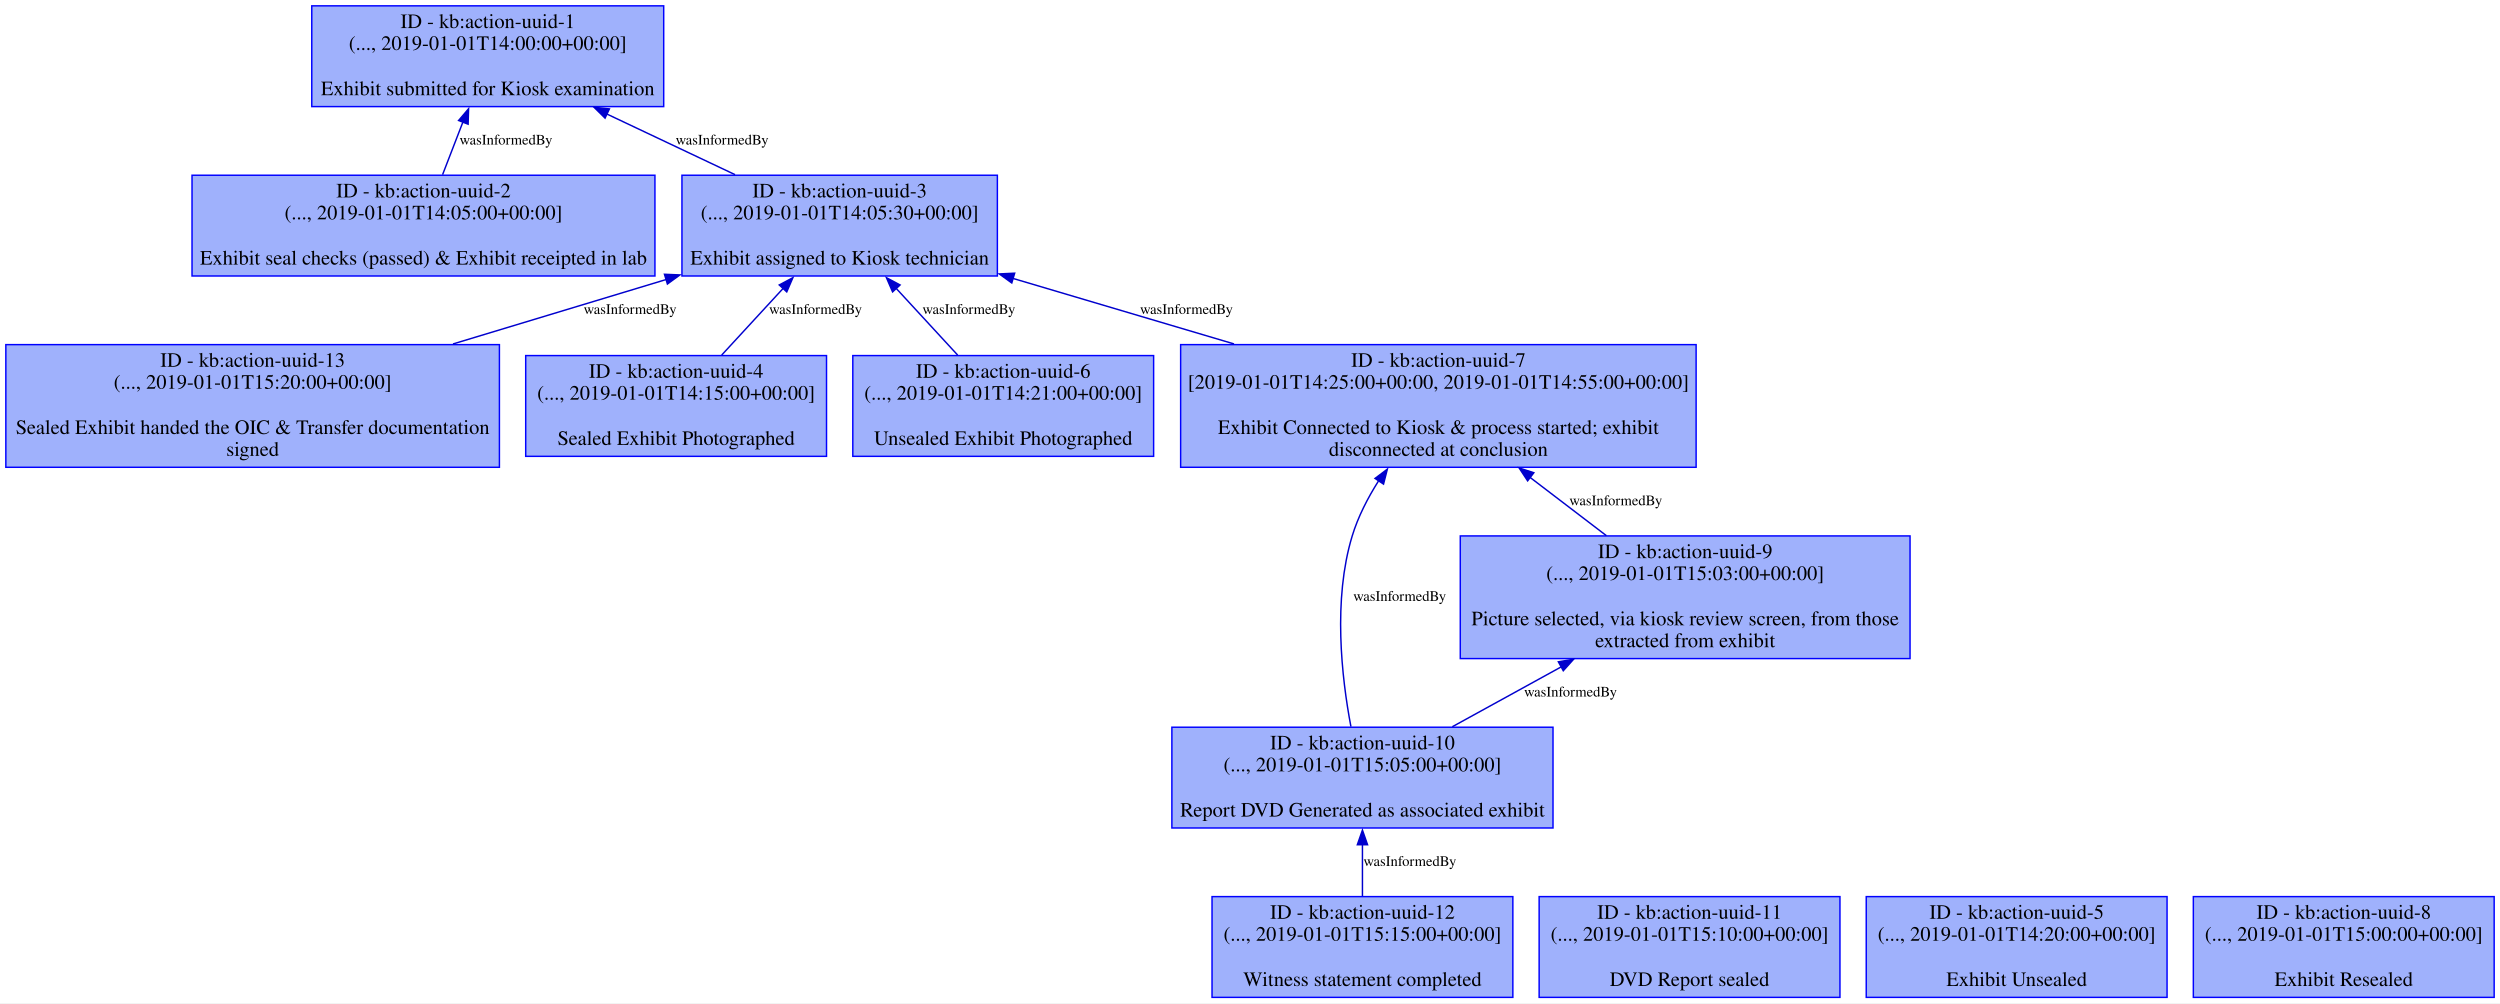
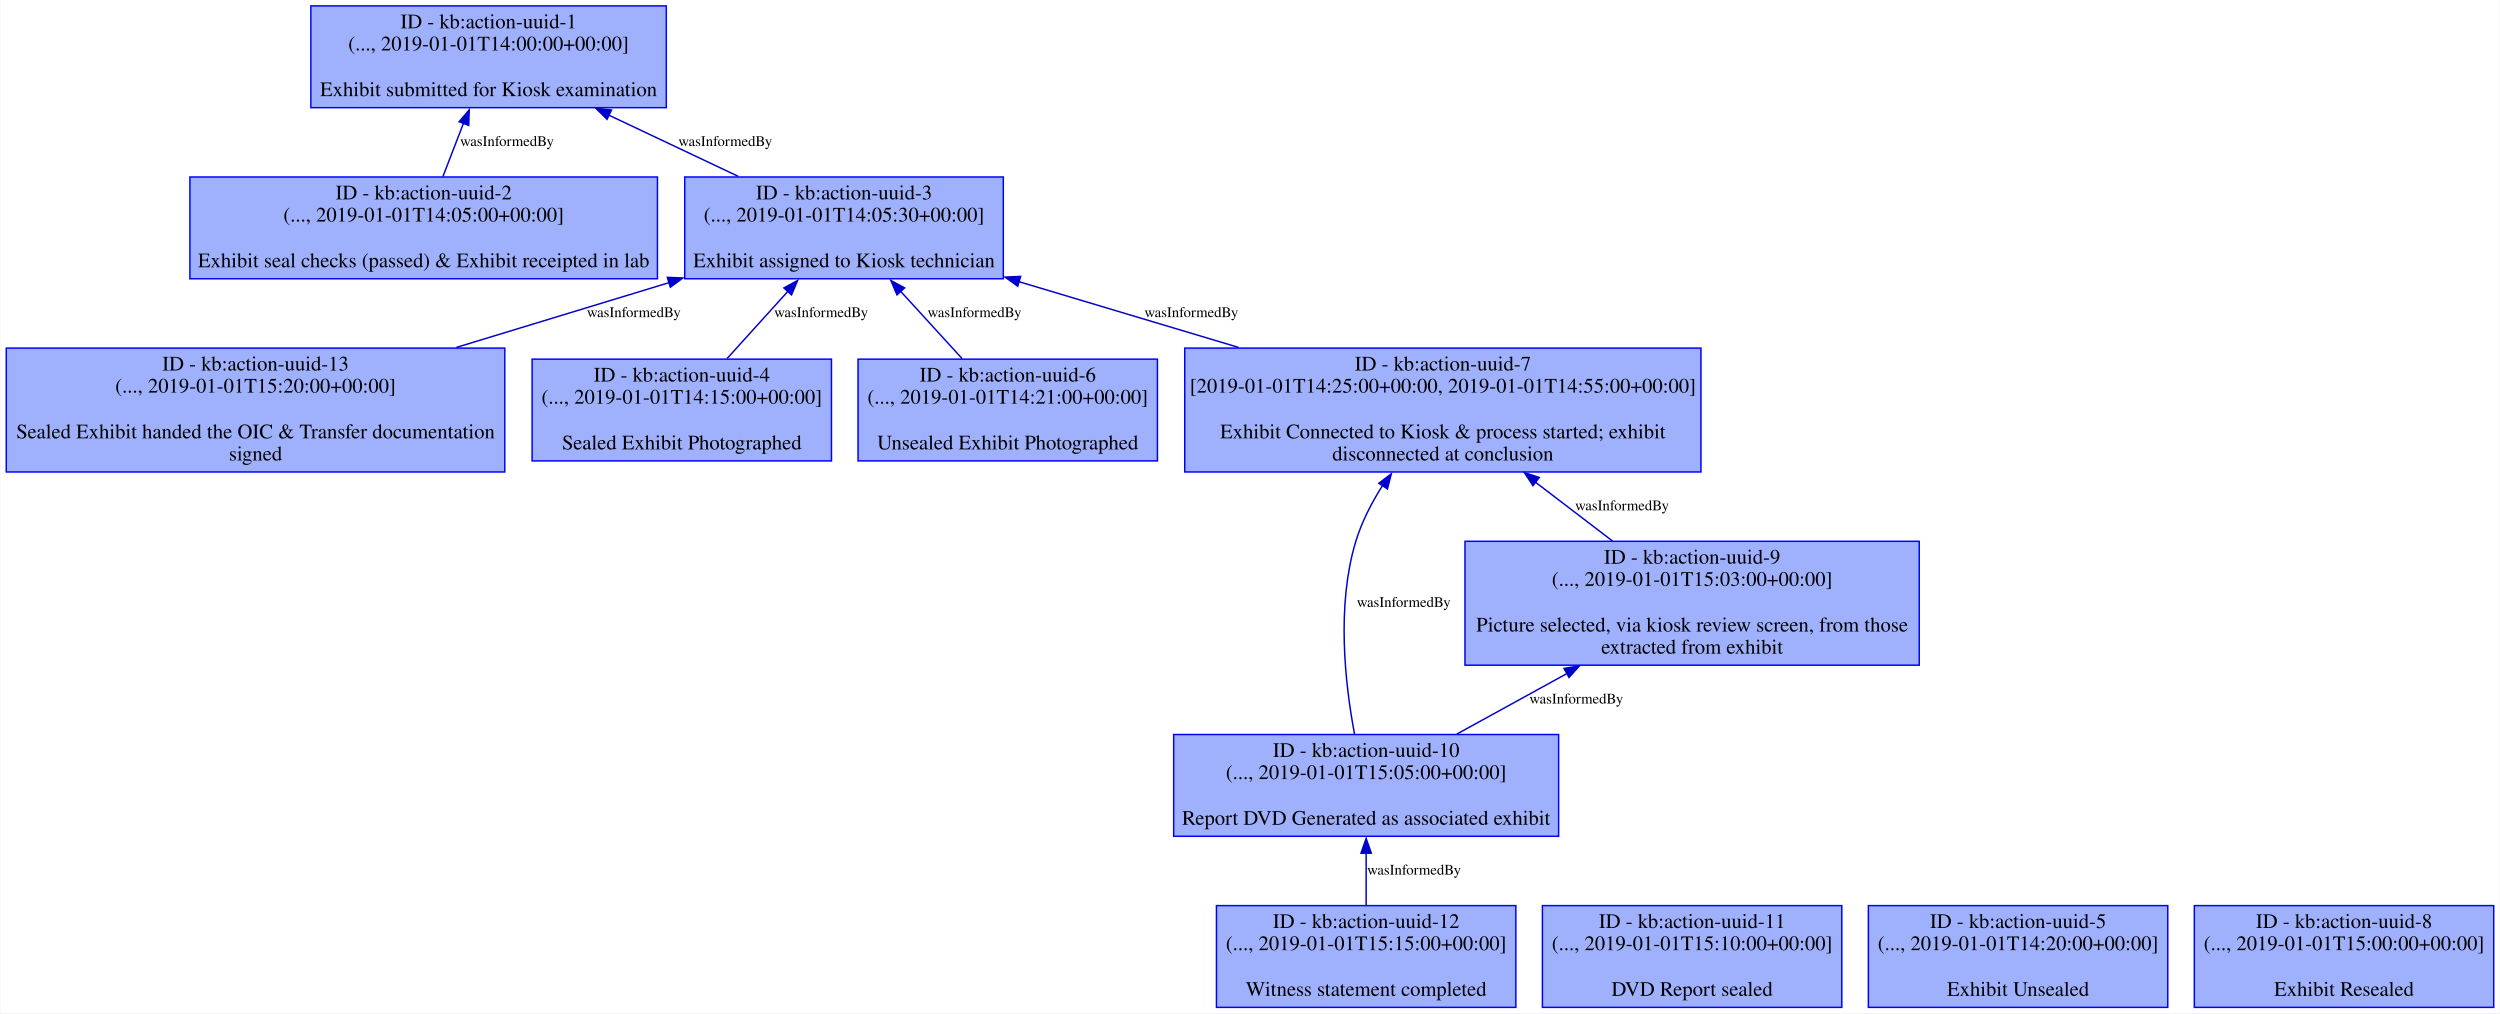
- <svg xmlns="http://www.w3.org/2000/svg" width="1712pt" height="687pt" viewBox="0.00 0.00 1712.00 687.00">
+ <svg xmlns="http://www.w3.org/2000/svg" width="1695pt" height="687pt" viewBox="0.00 0.00 1694.50 687.00">
  <g id="graph0" class="graph" transform="scale(1 1) rotate(0) translate(4 683)">
-     <polygon fill="white" stroke="none" points="-4,4 -4,-683 1708,-683 1708,4 -4,4" />
+     <polygon fill="white" stroke="none" points="-4,4 -4,-683 1690.5,-683 1690.5,4 -4,4" />
    <g id="node1" class="node">
-       <polygon fill="#9fb1fc" stroke="#0000ff" points="450.5,-679 209.5,-679 209.5,-610 450.5,-610 450.5,-679" />
-       <text text-anchor="middle" x="330" y="-663.8" font-family="Times,serif" font-size="14.00">ID - kb:action-uuid-1</text>
-       <text text-anchor="middle" x="330" y="-648.8" font-family="Times,serif" font-size="14.00"> (..., 2019-01-01T14:00:00+00:00]</text>
-       <text text-anchor="middle" x="330" y="-617.8" font-family="Times,serif" font-size="14.00">Exhibit submitted for Kiosk examination</text>
+       <polygon fill="#9fb1fc" stroke="#0000ff" points="447.5,-679 206.5,-679 206.5,-610 447.5,-610 447.5,-679" />
+       <text text-anchor="middle" x="327" y="-663.8" font-family="Times,serif" font-size="14.00">ID - kb:action-uuid-1</text>
+       <text text-anchor="middle" x="327" y="-648.8" font-family="Times,serif" font-size="14.00">(..., 2019-01-01T14:00:00+00:00]</text>
+       <text text-anchor="middle" x="327" y="-617.8" font-family="Times,serif" font-size="14.00">Exhibit submitted for Kiosk examination</text>
    </g>
    <g id="node2" class="node">
-       <polygon fill="#9fb1fc" stroke="#0000ff" points="1059.5,-185 798.5,-185 798.5,-116 1059.5,-116 1059.5,-185" />
-       <text text-anchor="middle" x="929" y="-169.8" font-family="Times,serif" font-size="14.00">ID - kb:action-uuid-10</text>
-       <text text-anchor="middle" x="929" y="-154.8" font-family="Times,serif" font-size="14.00"> (..., 2019-01-01T15:05:00+00:00]</text>
-       <text text-anchor="middle" x="929" y="-123.8" font-family="Times,serif" font-size="14.00">Report DVD Generated as associated exhibit</text>
+       <polygon fill="#9fb1fc" stroke="#0000ff" points="1052.5,-185 791.5,-185 791.5,-116 1052.5,-116 1052.5,-185" />
+       <text text-anchor="middle" x="922" y="-169.8" font-family="Times,serif" font-size="14.00">ID - kb:action-uuid-10</text>
+       <text text-anchor="middle" x="922" y="-154.8" font-family="Times,serif" font-size="14.00">(..., 2019-01-01T15:05:00+00:00]</text>
+       <text text-anchor="middle" x="922" y="-123.8" font-family="Times,serif" font-size="14.00">Report DVD Generated as associated exhibit</text>
    </g>
    <g id="node11" class="node">
-       <polygon fill="#9fb1fc" stroke="#0000ff" points="1157.5,-447 804.5,-447 804.5,-363 1157.5,-363 1157.5,-447" />
-       <text text-anchor="middle" x="981" y="-431.8" font-family="Times,serif" font-size="14.00">ID - kb:action-uuid-7</text>
-       <text text-anchor="middle" x="981" y="-416.8" font-family="Times,serif" font-size="14.00"> [2019-01-01T14:25:00+00:00, 2019-01-01T14:55:00+00:00]</text>
-       <text text-anchor="middle" x="981" y="-385.8" font-family="Times,serif" font-size="14.00">Exhibit Connected to Kiosk &amp; process started; exhibit </text>
-       <text text-anchor="middle" x="981" y="-370.8" font-family="Times,serif" font-size="14.00">disconnected at conclusion</text>
+       <polygon fill="#9fb1fc" stroke="#0000ff" points="1149,-447 799,-447 799,-363 1149,-363 1149,-447" />
+       <text text-anchor="middle" x="974" y="-431.8" font-family="Times,serif" font-size="14.00">ID - kb:action-uuid-7</text>
+       <text text-anchor="middle" x="974" y="-416.8" font-family="Times,serif" font-size="14.00">[2019-01-01T14:25:00+00:00, 2019-01-01T14:55:00+00:00]</text>
+       <text text-anchor="middle" x="974" y="-385.8" font-family="Times,serif" font-size="14.00">Exhibit Connected to Kiosk &amp; process started; exhibit </text>
+       <text text-anchor="middle" x="974" y="-370.8" font-family="Times,serif" font-size="14.00">disconnected at conclusion</text>
    </g>
    <g id="edge1" class="edge">
-       <path fill="none" stroke="#0000cd" d="M921.11,-185.41C914.71,-219.26 908.73,-272.38 922,-316 925.97,-329.05 932.59,-341.93 940,-353.63" />
-       <polygon fill="#0000cd" stroke="#0000cd" points="937.61,-355.37 946.07,-361.75 943.44,-351.49 937.61,-355.37" />
-       <text text-anchor="middle" x="954.5" y="-271.5" font-family="Times,serif" font-size="10.00">wasInformedBy</text>
+       <path fill="none" stroke="#0000cd" d="M914.11,-185.41C907.71,-219.26 901.73,-272.38 915,-316 918.97,-329.05 925.59,-341.93 933,-353.63" />
+       <polygon fill="#0000cd" stroke="#0000cd" points="930.61,-355.37 939.07,-361.75 936.44,-351.49 930.61,-355.37" />
+       <text text-anchor="middle" x="947.5" y="-271.5" font-family="Times,serif" font-size="10.00">wasInformedBy</text>
    </g>
    <g id="node13" class="node">
-       <polygon fill="#9fb1fc" stroke="#0000ff" points="1304,-316 996,-316 996,-232 1304,-232 1304,-316" />
-       <text text-anchor="middle" x="1150" y="-300.8" font-family="Times,serif" font-size="14.00">ID - kb:action-uuid-9</text>
-       <text text-anchor="middle" x="1150" y="-285.8" font-family="Times,serif" font-size="14.00"> (..., 2019-01-01T15:03:00+00:00]</text>
-       <text text-anchor="middle" x="1150" y="-254.8" font-family="Times,serif" font-size="14.00">Picture selected, via kiosk review screen, from those </text>
-       <text text-anchor="middle" x="1150" y="-239.8" font-family="Times,serif" font-size="14.00">extracted from exhibit</text>
+       <polygon fill="#9fb1fc" stroke="#0000ff" points="1297,-316 989,-316 989,-232 1297,-232 1297,-316" />
+       <text text-anchor="middle" x="1143" y="-300.8" font-family="Times,serif" font-size="14.00">ID - kb:action-uuid-9</text>
+       <text text-anchor="middle" x="1143" y="-285.8" font-family="Times,serif" font-size="14.00">(..., 2019-01-01T15:03:00+00:00]</text>
+       <text text-anchor="middle" x="1143" y="-254.8" font-family="Times,serif" font-size="14.00">Picture selected, via kiosk review screen, from those </text>
+       <text text-anchor="middle" x="1143" y="-239.8" font-family="Times,serif" font-size="14.00">extracted from exhibit</text>
    </g>
    <g id="edge2" class="edge">
-       <path fill="none" stroke="#0000cd" d="M990.56,-185.34C1013.66,-198.05 1040.34,-212.71 1065.19,-226.37" />
-       <polygon fill="#0000cd" stroke="#0000cd" points="1063.16,-229.8 1073.61,-231.55 1066.53,-223.67 1063.16,-229.8" />
-       <text text-anchor="middle" x="1071.5" y="-206" font-family="Times,serif" font-size="10.00">wasInformedBy</text>
+       <path fill="none" stroke="#0000cd" d="M983.56,-185.34C1006.66,-198.05 1033.34,-212.71 1058.19,-226.37" />
+       <polygon fill="#0000cd" stroke="#0000cd" points="1056.16,-229.8 1066.61,-231.55 1059.53,-223.67 1056.16,-229.8" />
+       <text text-anchor="middle" x="1064.5" y="-206" font-family="Times,serif" font-size="10.00">wasInformedBy</text>
    </g>
    <g id="node3" class="node">
-       <polygon fill="#9fb1fc" stroke="#0000ff" points="1256,-69 1050,-69 1050,0 1256,0 1256,-69" />
-       <text text-anchor="middle" x="1153" y="-53.8" font-family="Times,serif" font-size="14.00">ID - kb:action-uuid-11</text>
-       <text text-anchor="middle" x="1153" y="-38.8" font-family="Times,serif" font-size="14.00"> (..., 2019-01-01T15:10:00+00:00]</text>
-       <text text-anchor="middle" x="1153" y="-7.8" font-family="Times,serif" font-size="14.00">DVD Report sealed</text>
+       <polygon fill="#9fb1fc" stroke="#0000ff" points="1244.5,-69 1041.5,-69 1041.5,0 1244.5,0 1244.5,-69" />
+       <text text-anchor="middle" x="1143" y="-53.8" font-family="Times,serif" font-size="14.00">ID - kb:action-uuid-11</text>
+       <text text-anchor="middle" x="1143" y="-38.8" font-family="Times,serif" font-size="14.00">(..., 2019-01-01T15:10:00+00:00]</text>
+       <text text-anchor="middle" x="1143" y="-7.8" font-family="Times,serif" font-size="14.00">DVD Report sealed</text>
    </g>
    <g id="node4" class="node">
-       <polygon fill="#9fb1fc" stroke="#0000ff" points="1032,-69 826,-69 826,0 1032,0 1032,-69" />
-       <text text-anchor="middle" x="929" y="-53.8" font-family="Times,serif" font-size="14.00">ID - kb:action-uuid-12</text>
-       <text text-anchor="middle" x="929" y="-38.8" font-family="Times,serif" font-size="14.00"> (..., 2019-01-01T15:15:00+00:00]</text>
-       <text text-anchor="middle" x="929" y="-7.8" font-family="Times,serif" font-size="14.00">Witness statement completed</text>
+       <polygon fill="#9fb1fc" stroke="#0000ff" points="1023.5,-69 820.5,-69 820.5,0 1023.5,0 1023.5,-69" />
+       <text text-anchor="middle" x="922" y="-53.8" font-family="Times,serif" font-size="14.00">ID - kb:action-uuid-12</text>
+       <text text-anchor="middle" x="922" y="-38.8" font-family="Times,serif" font-size="14.00">(..., 2019-01-01T15:15:00+00:00]</text>
+       <text text-anchor="middle" x="922" y="-7.8" font-family="Times,serif" font-size="14.00">Witness statement completed</text>
    </g>
    <g id="edge3" class="edge">
-       <path fill="none" stroke="#0000cd" d="M929,-69.4C929,-80.44 929,-92.87 929,-104.59" />
-       <polygon fill="#0000cd" stroke="#0000cd" points="925.5,-104.54 929,-114.54 932.5,-104.54 925.5,-104.54" />
-       <text text-anchor="middle" x="961.5" y="-90" font-family="Times,serif" font-size="10.00">wasInformedBy</text>
+       <path fill="none" stroke="#0000cd" d="M922,-69.4C922,-80.44 922,-92.87 922,-104.59" />
+       <polygon fill="#0000cd" stroke="#0000cd" points="918.5,-104.54 922,-114.54 925.5,-104.54 918.5,-104.54" />
+       <text text-anchor="middle" x="954.5" y="-90" font-family="Times,serif" font-size="10.00">wasInformedBy</text>
    </g>
    <g id="node5" class="node">
      <polygon fill="#9fb1fc" stroke="#0000ff" points="338,-447 0,-447 0,-363 338,-363 338,-447" />
      <text text-anchor="middle" x="169" y="-431.8" font-family="Times,serif" font-size="14.00">ID - kb:action-uuid-13</text>
-       <text text-anchor="middle" x="169" y="-416.8" font-family="Times,serif" font-size="14.00"> (..., 2019-01-01T15:20:00+00:00]</text>
+       <text text-anchor="middle" x="169" y="-416.8" font-family="Times,serif" font-size="14.00">(..., 2019-01-01T15:20:00+00:00]</text>
      <text text-anchor="middle" x="169" y="-385.8" font-family="Times,serif" font-size="14.00">Sealed Exhibit handed the OIC &amp; Transfer documentation </text>
      <text text-anchor="middle" x="169" y="-370.8" font-family="Times,serif" font-size="14.00">signed</text>
    </g>
    <g id="node7" class="node">
-       <polygon fill="#9fb1fc" stroke="#0000ff" points="679,-563 463,-563 463,-494 679,-494 679,-563" />
-       <text text-anchor="middle" x="571" y="-547.8" font-family="Times,serif" font-size="14.00">ID - kb:action-uuid-3</text>
-       <text text-anchor="middle" x="571" y="-532.8" font-family="Times,serif" font-size="14.00"> (..., 2019-01-01T14:05:30+00:00]</text>
-       <text text-anchor="middle" x="571" y="-501.8" font-family="Times,serif" font-size="14.00">Exhibit assigned to Kiosk technician</text>
+       <polygon fill="#9fb1fc" stroke="#0000ff" points="676,-563 460,-563 460,-494 676,-494 676,-563" />
+       <text text-anchor="middle" x="568" y="-547.8" font-family="Times,serif" font-size="14.00">ID - kb:action-uuid-3</text>
+       <text text-anchor="middle" x="568" y="-532.8" font-family="Times,serif" font-size="14.00">(..., 2019-01-01T14:05:30+00:00]</text>
+       <text text-anchor="middle" x="568" y="-501.8" font-family="Times,serif" font-size="14.00">Exhibit assigned to Kiosk technician</text>
    </g>
    <g id="edge4" class="edge">
-       <path fill="none" stroke="#0000cd" d="M306.22,-447.47C353.69,-461.82 406.46,-477.77 452.32,-491.63" />
-       <polygon fill="#0000cd" stroke="#0000cd" points="451.02,-495.19 461.6,-494.74 453.04,-488.49 451.02,-495.19" />
-       <text text-anchor="middle" x="427.5" y="-468" font-family="Times,serif" font-size="10.00">wasInformedBy</text>
+       <path fill="none" stroke="#0000cd" d="M305.2,-447.47C352.01,-461.73 404,-477.56 449.31,-491.36" />
+       <polygon fill="#0000cd" stroke="#0000cd" points="448.19,-494.98 458.77,-494.54 450.22,-488.28 448.19,-494.98" />
+       <text text-anchor="middle" x="425.5" y="-468" font-family="Times,serif" font-size="10.00">wasInformedBy</text>
    </g>
    <g id="node6" class="node">
-       <polygon fill="#9fb1fc" stroke="#0000ff" points="444.5,-563 127.5,-563 127.5,-494 444.5,-494 444.5,-563" />
-       <text text-anchor="middle" x="286" y="-547.8" font-family="Times,serif" font-size="14.00">ID - kb:action-uuid-2</text>
-       <text text-anchor="middle" x="286" y="-532.8" font-family="Times,serif" font-size="14.00"> (..., 2019-01-01T14:05:00+00:00]</text>
-       <text text-anchor="middle" x="286" y="-501.8" font-family="Times,serif" font-size="14.00">Exhibit seal checks (passed) &amp; Exhibit receipted in lab</text>
+       <polygon fill="#9fb1fc" stroke="#0000ff" points="441.5,-563 124.5,-563 124.5,-494 441.5,-494 441.5,-563" />
+       <text text-anchor="middle" x="283" y="-547.8" font-family="Times,serif" font-size="14.00">ID - kb:action-uuid-2</text>
+       <text text-anchor="middle" x="283" y="-532.8" font-family="Times,serif" font-size="14.00">(..., 2019-01-01T14:05:00+00:00]</text>
+       <text text-anchor="middle" x="283" y="-501.8" font-family="Times,serif" font-size="14.00">Exhibit seal checks (passed) &amp; Exhibit receipted in lab</text>
    </g>
    <g id="edge5" class="edge">
-       <path fill="none" stroke="#0000cd" d="M299.08,-563.4C303.43,-574.66 308.34,-587.38 312.95,-599.31" />
-       <polygon fill="#0000cd" stroke="#0000cd" points="310.03,-600.47 316.89,-608.54 316.56,-597.95 310.03,-600.47" />
-       <text text-anchor="middle" x="342.5" y="-584" font-family="Times,serif" font-size="10.00">wasInformedBy</text>
+       <path fill="none" stroke="#0000cd" d="M296.08,-563.4C300.43,-574.66 305.34,-587.38 309.95,-599.31" />
+       <polygon fill="#0000cd" stroke="#0000cd" points="307.03,-600.47 313.89,-608.54 313.56,-597.95 307.03,-600.47" />
+       <text text-anchor="middle" x="339.5" y="-584" font-family="Times,serif" font-size="10.00">wasInformedBy</text>
    </g>
    <g id="edge6" class="edge">
-       <path fill="none" stroke="#0000cd" d="M499.34,-563.4C471.79,-576.43 440.14,-591.4 411.71,-604.85" />
-       <polygon fill="#0000cd" stroke="#0000cd" points="410.34,-602.1 402.8,-609.54 413.33,-608.43 410.34,-602.1" />
-       <text text-anchor="middle" x="490.5" y="-584" font-family="Times,serif" font-size="10.00">wasInformedBy</text>
+       <path fill="none" stroke="#0000cd" d="M496.34,-563.4C468.79,-576.43 437.14,-591.4 408.71,-604.85" />
+       <polygon fill="#0000cd" stroke="#0000cd" points="407.34,-602.1 399.8,-609.54 410.33,-608.43 407.34,-602.1" />
+       <text text-anchor="middle" x="487.5" y="-584" font-family="Times,serif" font-size="10.00">wasInformedBy</text>
    </g>
    <g id="node8" class="node">
-       <polygon fill="#9fb1fc" stroke="#0000ff" points="562,-439.5 356,-439.5 356,-370.5 562,-370.5 562,-439.5" />
-       <text text-anchor="middle" x="459" y="-424.3" font-family="Times,serif" font-size="14.00">ID - kb:action-uuid-4</text>
-       <text text-anchor="middle" x="459" y="-409.3" font-family="Times,serif" font-size="14.00"> (..., 2019-01-01T14:15:00+00:00]</text>
-       <text text-anchor="middle" x="459" y="-378.3" font-family="Times,serif" font-size="14.00">Sealed Exhibit Photographed</text>
+       <polygon fill="#9fb1fc" stroke="#0000ff" points="559.5,-439.5 356.5,-439.5 356.5,-370.5 559.5,-370.5 559.5,-439.5" />
+       <text text-anchor="middle" x="458" y="-424.3" font-family="Times,serif" font-size="14.00">ID - kb:action-uuid-4</text>
+       <text text-anchor="middle" x="458" y="-409.3" font-family="Times,serif" font-size="14.00">(..., 2019-01-01T14:15:00+00:00]</text>
+       <text text-anchor="middle" x="458" y="-378.3" font-family="Times,serif" font-size="14.00">Sealed Exhibit Photographed</text>
    </g>
    <g id="edge7" class="edge">
-       <path fill="none" stroke="#0000cd" d="M490.2,-439.84C503.43,-454.2 518.97,-471.06 532.87,-486.14" />
-       <polygon fill="#0000cd" stroke="#0000cd" points="529.62,-487.86 538.97,-492.84 534.76,-483.11 529.62,-487.86" />
-       <text text-anchor="middle" x="554.5" y="-468" font-family="Times,serif" font-size="10.00">wasInformedBy</text>
+       <path fill="none" stroke="#0000cd" d="M488.64,-439.84C501.51,-454.06 516.62,-470.75 530.17,-485.72" />
+       <polygon fill="#0000cd" stroke="#0000cd" points="527.22,-487.77 536.52,-492.84 532.41,-483.07 527.22,-487.77" />
+       <text text-anchor="middle" x="552.5" y="-468" font-family="Times,serif" font-size="10.00">wasInformedBy</text>
    </g>
    <g id="node9" class="node">
-       <polygon fill="#9fb1fc" stroke="#0000ff" points="1480,-69 1274,-69 1274,0 1480,0 1480,-69" />
-       <text text-anchor="middle" x="1377" y="-53.8" font-family="Times,serif" font-size="14.00">ID - kb:action-uuid-5</text>
-       <text text-anchor="middle" x="1377" y="-38.8" font-family="Times,serif" font-size="14.00"> (..., 2019-01-01T14:20:00+00:00]</text>
-       <text text-anchor="middle" x="1377" y="-7.8" font-family="Times,serif" font-size="14.00">Exhibit Unsealed</text>
+       <polygon fill="#9fb1fc" stroke="#0000ff" points="1465.5,-69 1262.5,-69 1262.5,0 1465.5,0 1465.5,-69" />
+       <text text-anchor="middle" x="1364" y="-53.8" font-family="Times,serif" font-size="14.00">ID - kb:action-uuid-5</text>
+       <text text-anchor="middle" x="1364" y="-38.8" font-family="Times,serif" font-size="14.00">(..., 2019-01-01T14:20:00+00:00]</text>
+       <text text-anchor="middle" x="1364" y="-7.8" font-family="Times,serif" font-size="14.00">Exhibit Unsealed</text>
    </g>
    <g id="node10" class="node">
-       <polygon fill="#9fb1fc" stroke="#0000ff" points="786,-439.5 580,-439.5 580,-370.5 786,-370.5 786,-439.5" />
-       <text text-anchor="middle" x="683" y="-424.3" font-family="Times,serif" font-size="14.00">ID - kb:action-uuid-6</text>
-       <text text-anchor="middle" x="683" y="-409.3" font-family="Times,serif" font-size="14.00"> (..., 2019-01-01T14:21:00+00:00]</text>
-       <text text-anchor="middle" x="683" y="-378.3" font-family="Times,serif" font-size="14.00">Unsealed Exhibit Photographed</text>
+       <polygon fill="#9fb1fc" stroke="#0000ff" points="780.5,-439.5 577.5,-439.5 577.5,-370.5 780.5,-370.5 780.5,-439.5" />
+       <text text-anchor="middle" x="679" y="-424.3" font-family="Times,serif" font-size="14.00">ID - kb:action-uuid-6</text>
+       <text text-anchor="middle" x="679" y="-409.3" font-family="Times,serif" font-size="14.00">(..., 2019-01-01T14:21:00+00:00]</text>
+       <text text-anchor="middle" x="679" y="-378.3" font-family="Times,serif" font-size="14.00">Unsealed Exhibit Photographed</text>
    </g>
    <g id="edge8" class="edge">
-       <path fill="none" stroke="#0000cd" d="M651.8,-439.84C638.57,-454.2 623.03,-471.06 609.13,-486.14" />
-       <polygon fill="#0000cd" stroke="#0000cd" points="607.24,-483.11 603.03,-492.84 612.38,-487.86 607.24,-483.11" />
-       <text text-anchor="middle" x="659.5" y="-468" font-family="Times,serif" font-size="10.00">wasInformedBy</text>
+       <path fill="none" stroke="#0000cd" d="M648.08,-439.84C635.09,-454.06 619.85,-470.75 606.17,-485.72" />
+       <polygon fill="#0000cd" stroke="#0000cd" points="603.91,-483.09 599.75,-492.84 609.08,-487.81 603.91,-483.09" />
+       <text text-anchor="middle" x="656.5" y="-468" font-family="Times,serif" font-size="10.00">wasInformedBy</text>
    </g>
    <g id="edge9" class="edge">
-       <path fill="none" stroke="#0000cd" d="M841.05,-447.47C791.77,-462.08 736.9,-478.34 689.56,-492.37" />
-       <polygon fill="#0000cd" stroke="#0000cd" points="688.86,-489.22 680.27,-495.42 690.85,-495.93 688.86,-489.22" />
-       <text text-anchor="middle" x="808.5" y="-468" font-family="Times,serif" font-size="10.00">wasInformedBy</text>
+       <path fill="none" stroke="#0000cd" d="M835.41,-447.47C787.04,-461.95 733.22,-478.05 686.62,-492" />
+       <polygon fill="#0000cd" stroke="#0000cd" points="685.76,-488.91 677.18,-495.13 687.76,-495.61 685.76,-488.91" />
+       <text text-anchor="middle" x="803.5" y="-468" font-family="Times,serif" font-size="10.00">wasInformedBy</text>
    </g>
    <g id="node12" class="node">
-       <polygon fill="#9fb1fc" stroke="#0000ff" points="1704,-69 1498,-69 1498,0 1704,0 1704,-69" />
-       <text text-anchor="middle" x="1601" y="-53.8" font-family="Times,serif" font-size="14.00">ID - kb:action-uuid-8</text>
-       <text text-anchor="middle" x="1601" y="-38.8" font-family="Times,serif" font-size="14.00"> (..., 2019-01-01T15:00:00+00:00]</text>
-       <text text-anchor="middle" x="1601" y="-7.8" font-family="Times,serif" font-size="14.00">Exhibit Resealed</text>
+       <polygon fill="#9fb1fc" stroke="#0000ff" points="1686.5,-69 1483.5,-69 1483.5,0 1686.5,0 1686.5,-69" />
+       <text text-anchor="middle" x="1585" y="-53.8" font-family="Times,serif" font-size="14.00">ID - kb:action-uuid-8</text>
+       <text text-anchor="middle" x="1585" y="-38.8" font-family="Times,serif" font-size="14.00">(..., 2019-01-01T15:00:00+00:00]</text>
+       <text text-anchor="middle" x="1585" y="-7.8" font-family="Times,serif" font-size="14.00">Exhibit Resealed</text>
    </g>
    <g id="edge10" class="edge">
-       <path fill="none" stroke="#0000cd" d="M1096.06,-316.17C1079.38,-328.91 1060.85,-343.05 1043.63,-356.19" />
-       <polygon fill="#0000cd" stroke="#0000cd" points="1042.12,-353.71 1036.29,-362.56 1046.37,-359.27 1042.12,-353.71" />
-       <text text-anchor="middle" x="1102.5" y="-337" font-family="Times,serif" font-size="10.00">wasInformedBy</text>
+       <path fill="none" stroke="#0000cd" d="M1089.06,-316.17C1072.38,-328.91 1053.85,-343.05 1036.63,-356.19" />
+       <polygon fill="#0000cd" stroke="#0000cd" points="1035.12,-353.71 1029.29,-362.56 1039.37,-359.27 1035.12,-353.71" />
+       <text text-anchor="middle" x="1095.5" y="-337" font-family="Times,serif" font-size="10.00">wasInformedBy</text>
    </g>
  </g>
</svg>
